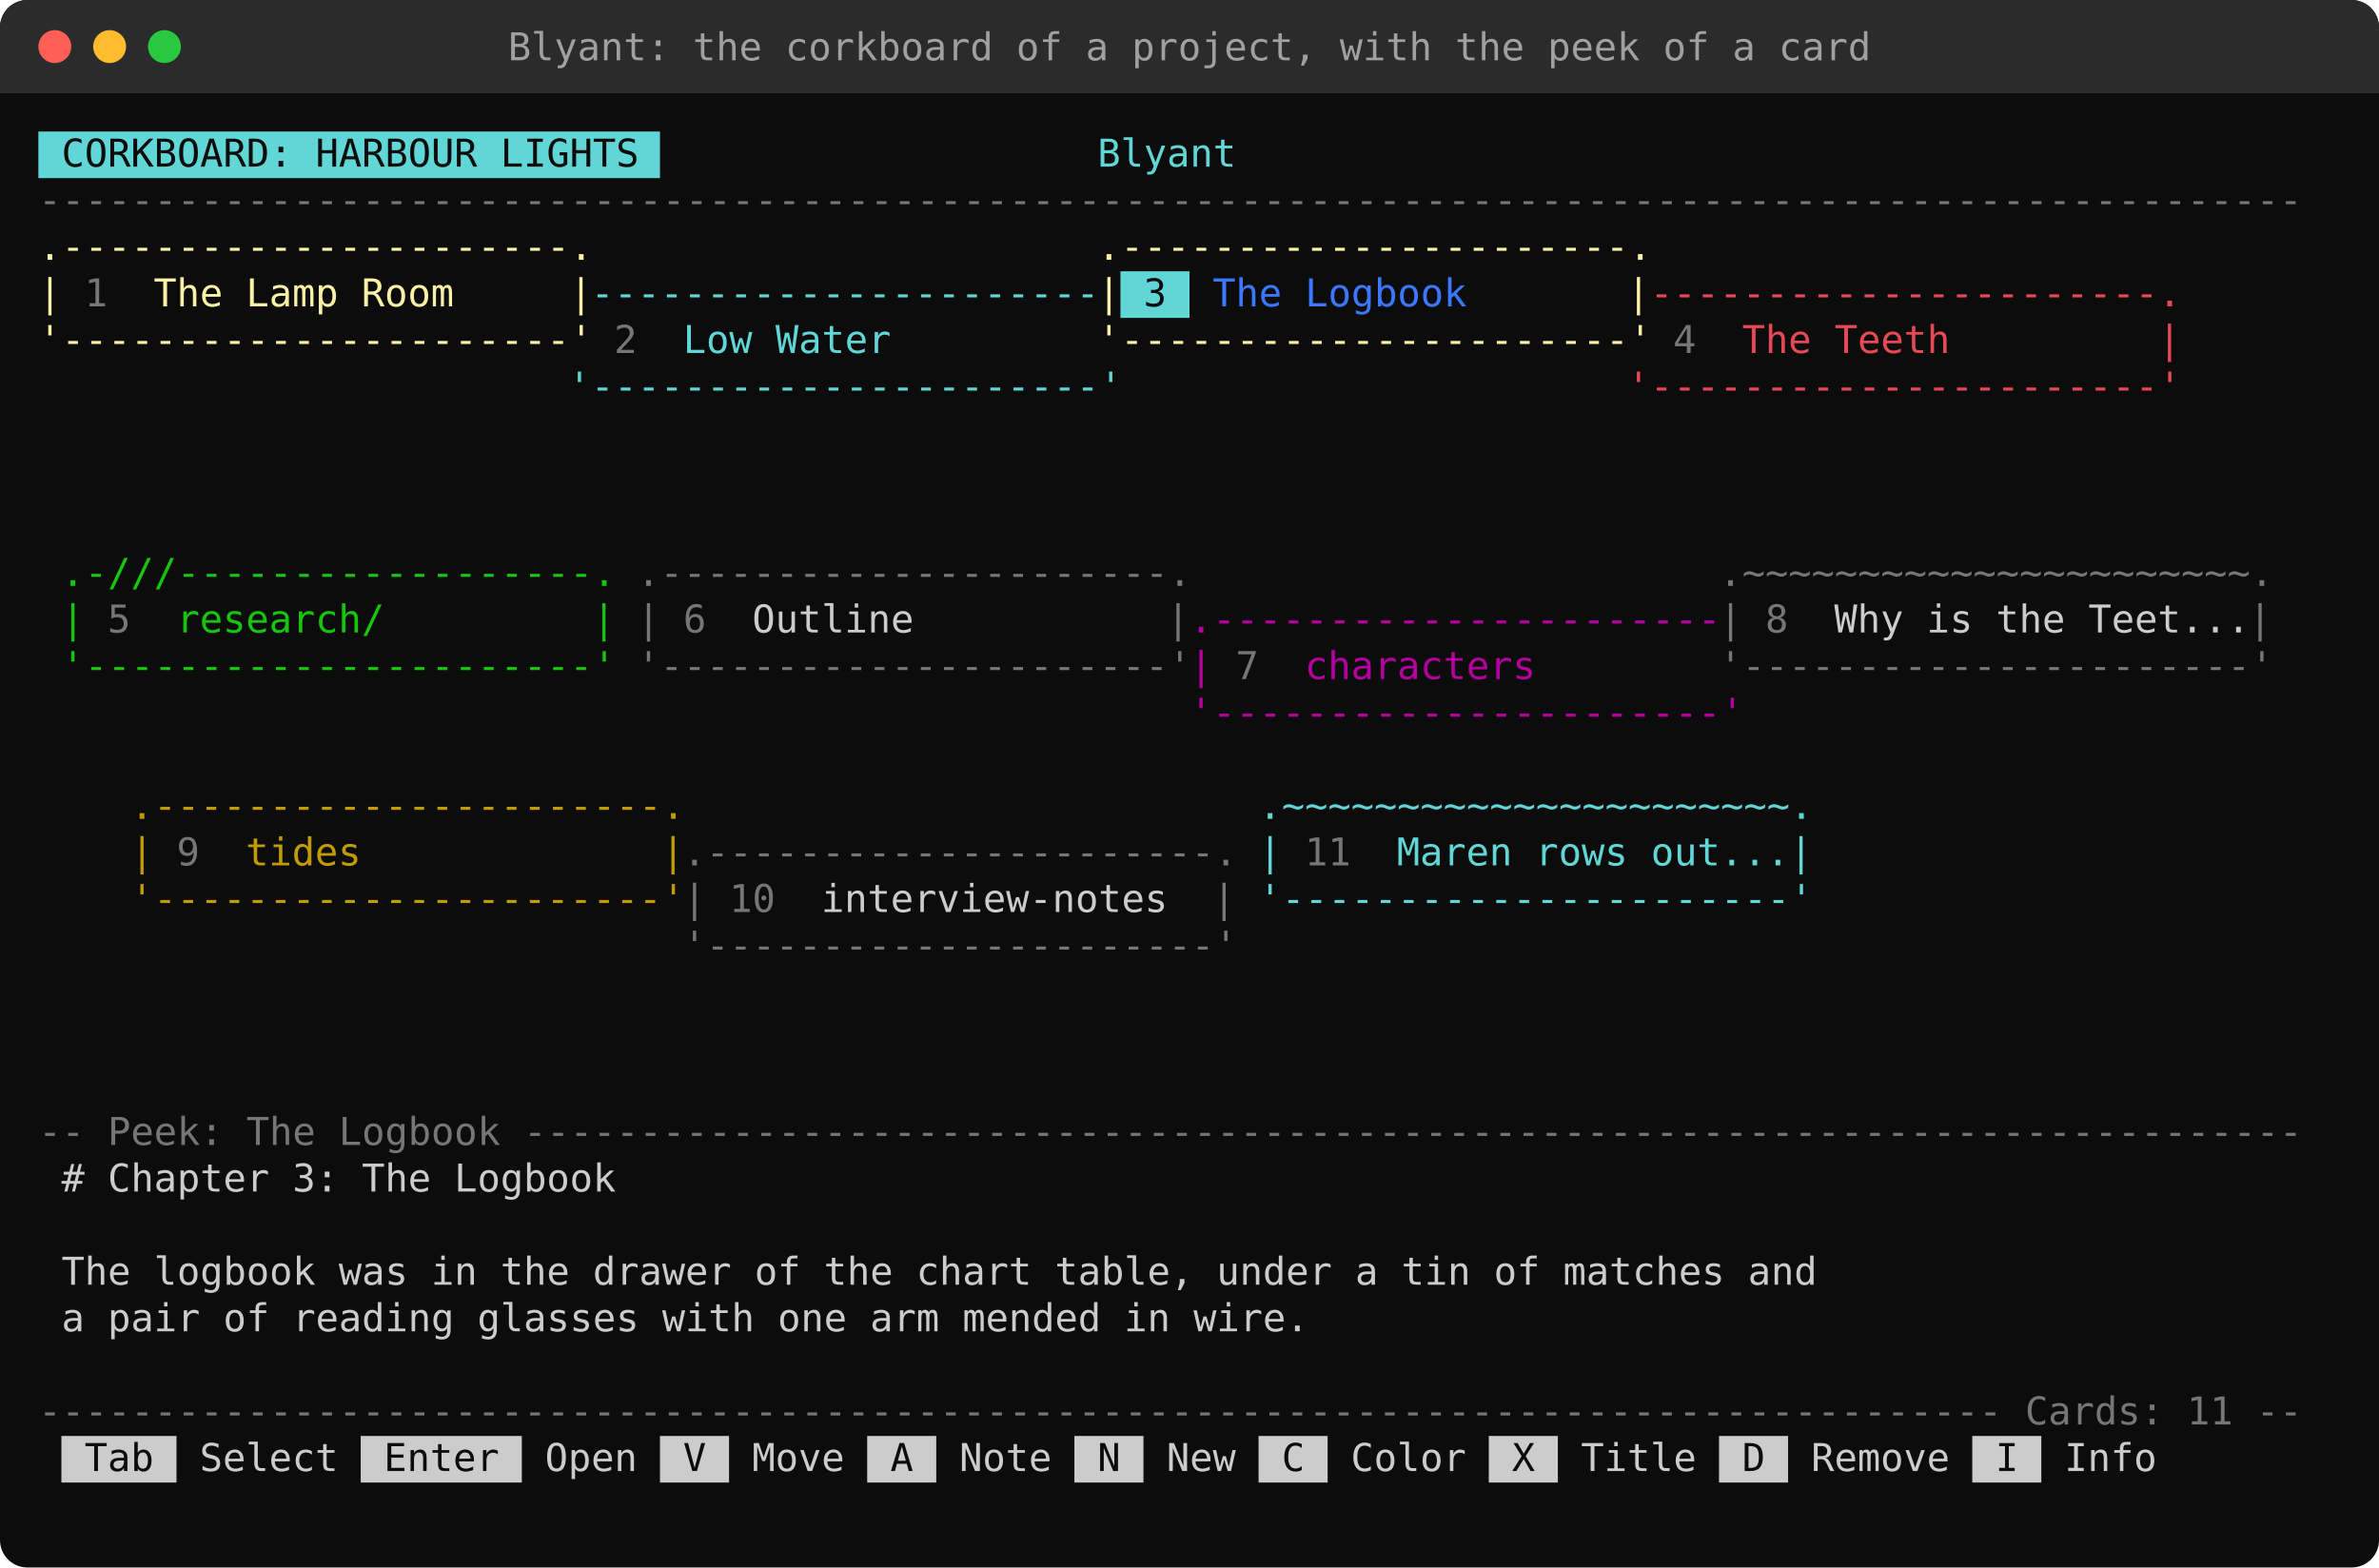
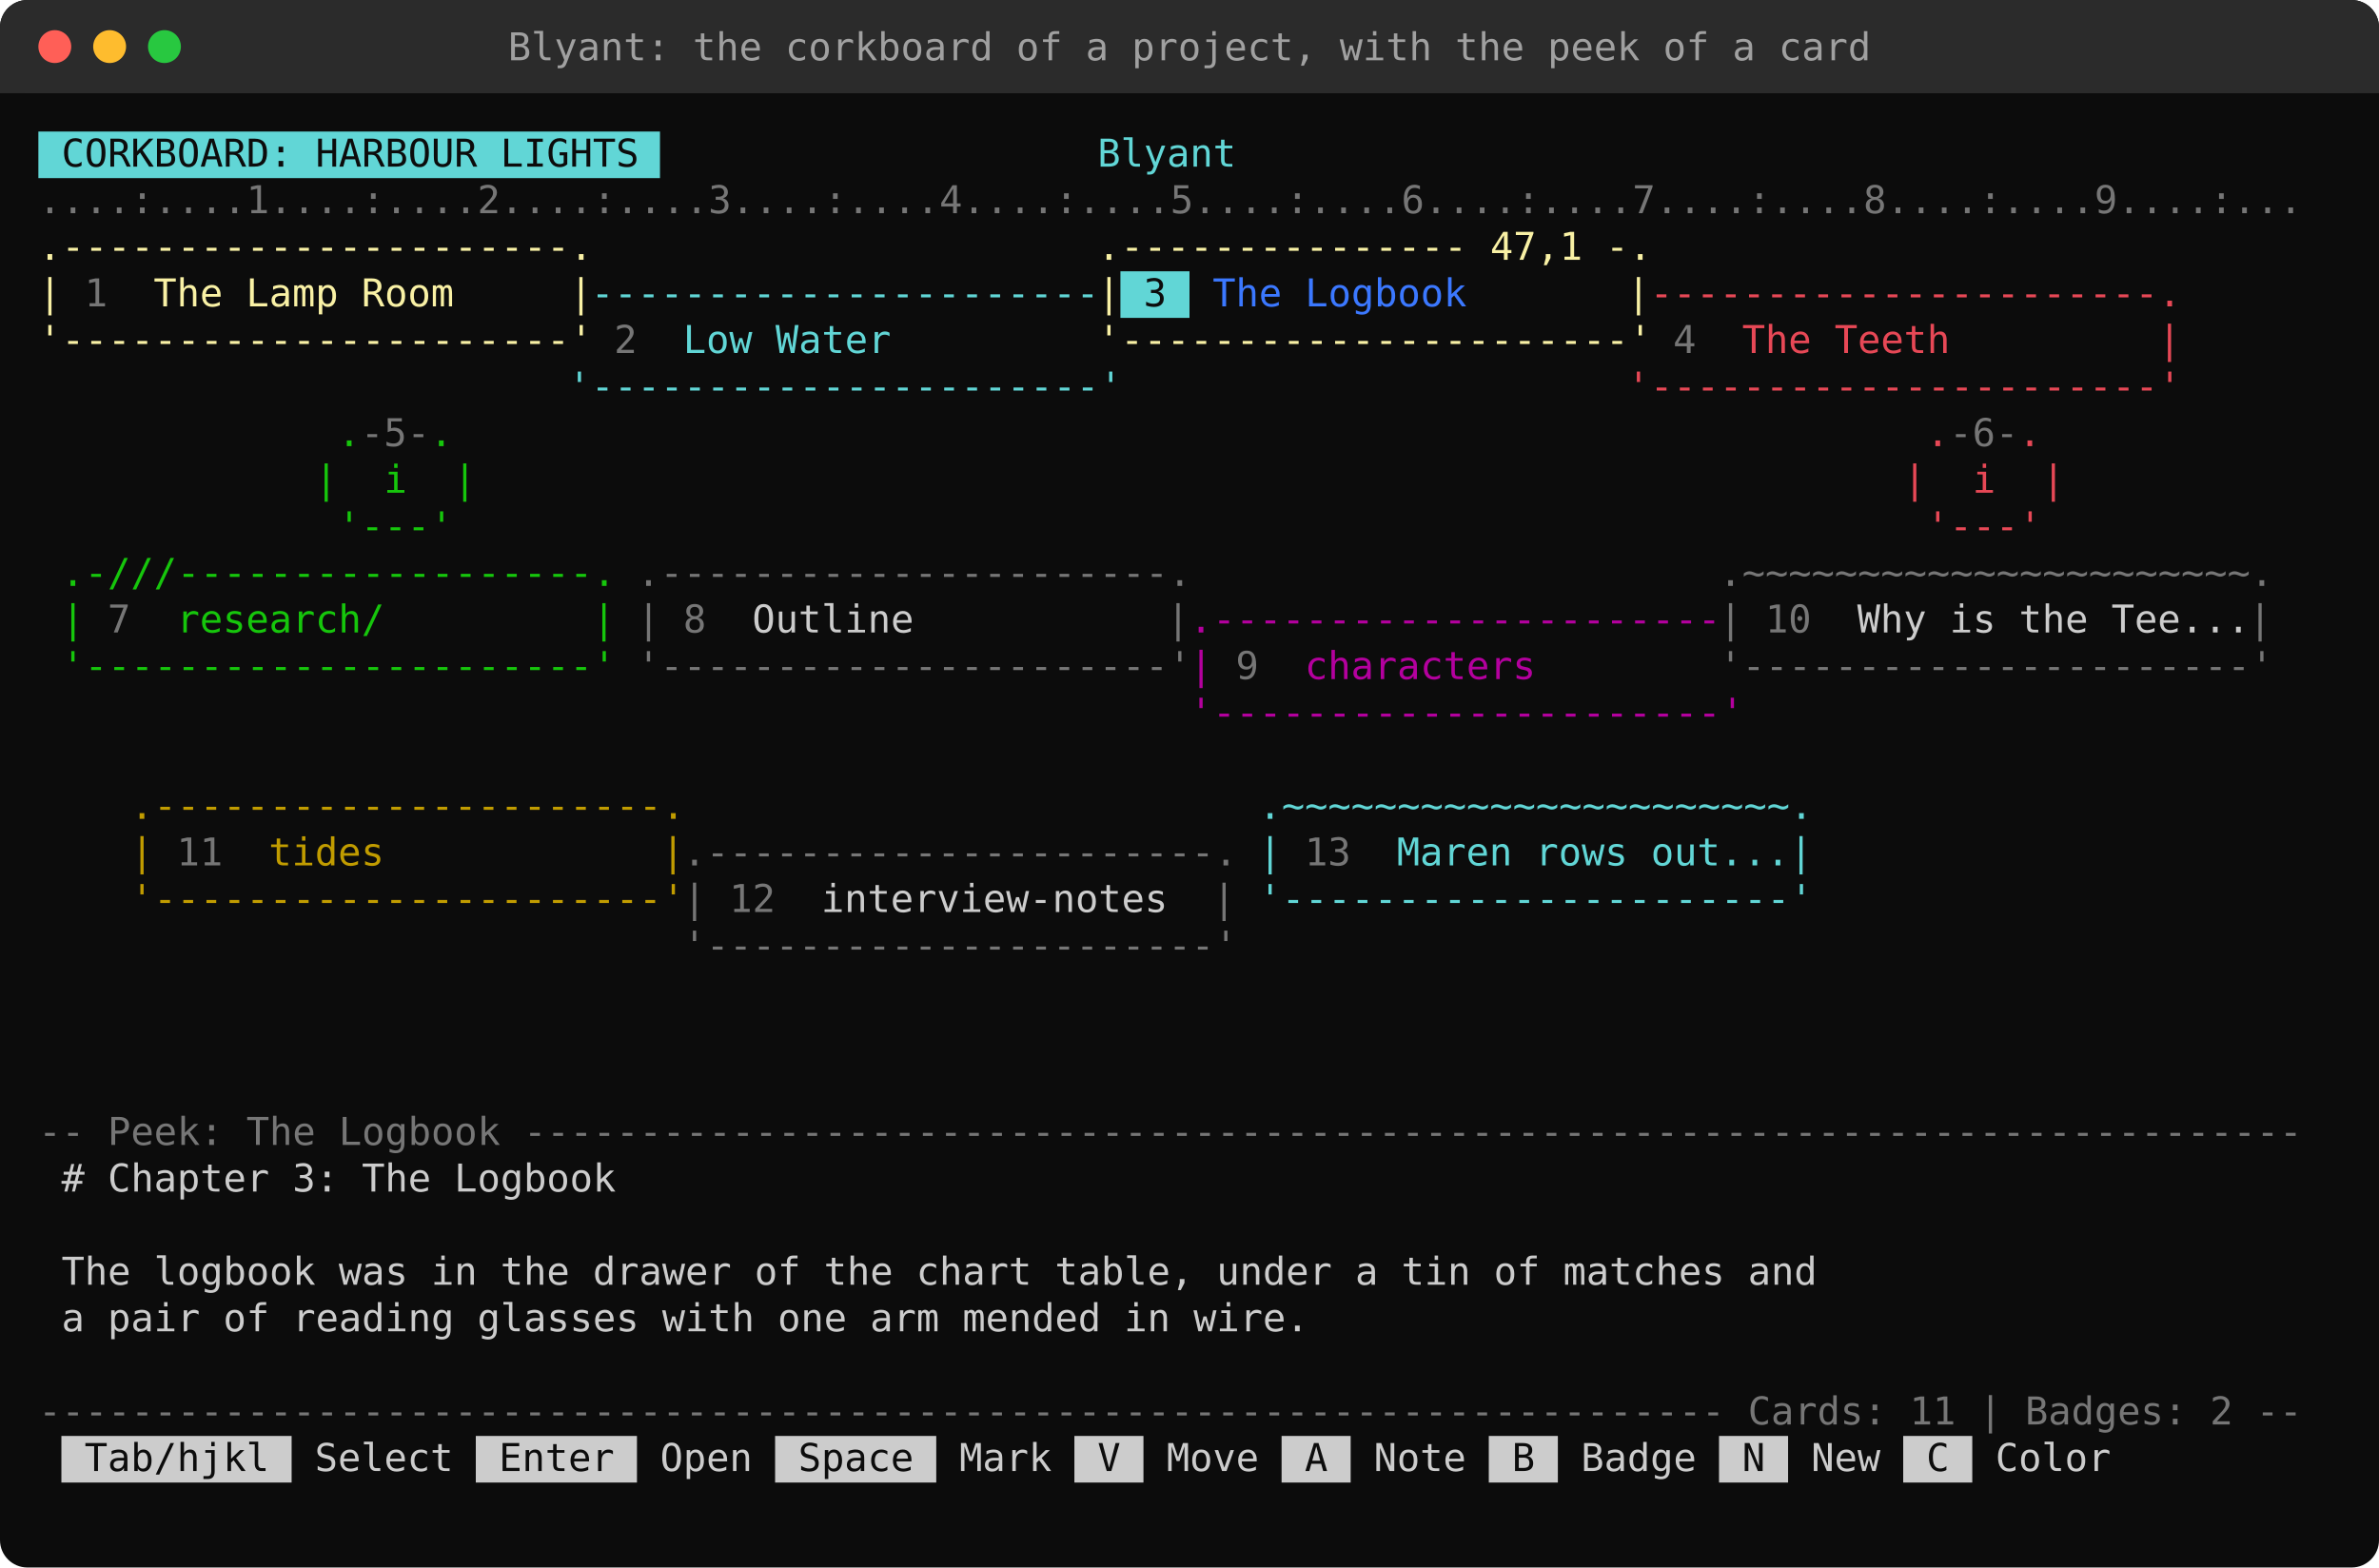
<svg xmlns="http://www.w3.org/2000/svg" width="868" height="572" viewBox="0 0 868 572">
  <style>text{font-family:"Cascadia Mono","Cascadia Code",Consolas,"DejaVu Sans Mono",Menlo,monospace;font-size:14px;white-space:pre}</style>
  <rect width="100%" height="100%" rx="10" fill="#0C0C0C" />
  <rect width="100%" height="34" rx="10" fill="#2B2B2B" />
  <rect y="24" width="100%" height="10" fill="#2B2B2B" />
  <circle cx="20" cy="17" r="6" fill="#FF5F57" />
  <circle cx="40" cy="17" r="6" fill="#FEBC2E" />
  <circle cx="60" cy="17" r="6" fill="#28C840" />
  <text x="434.0" y="22" fill="#A0A0A0" text-anchor="middle">Blyant: the corkboard of a project, with the peek of a card</text>
  <rect x="14.0" y="48" width="226.8" height="17" fill="#61D6D6" />
  <text x="14.0" y="60.8" fill="#0C0C0C" textLength="218.4" lengthAdjust="spacingAndGlyphs" xml:space="preserve"> CORKBOARD: HARBOUR LIGHTS</text>
  <text x="392.0" y="60.8" fill="#61D6D6" textLength="58.8" lengthAdjust="spacingAndGlyphs" xml:space="preserve"> Blyant</text>
-   <text x="14.0" y="77.8" fill="#767676" textLength="823.2" lengthAdjust="spacingAndGlyphs" xml:space="preserve">--------------------------------------------------------------------------------------------------</text>
+   <text x="14.0" y="77.8" fill="#767676" textLength="823.2" lengthAdjust="spacingAndGlyphs" xml:space="preserve">....:....1....:....2....:....3....:....4....:....5....:....6....:....7....:....8....:....9....:...</text>
  <text x="14.0" y="94.8" fill="#F9F1A5" textLength="201.6" lengthAdjust="spacingAndGlyphs" xml:space="preserve">.----------------------.</text>
-   <text x="400.4" y="94.8" fill="#F9F1A5" textLength="201.6" lengthAdjust="spacingAndGlyphs" xml:space="preserve">.----------------------.</text>
+   <text x="400.4" y="94.8" fill="#F9F1A5" textLength="201.6" lengthAdjust="spacingAndGlyphs" xml:space="preserve">.--------------- 47,1 -.</text>
  <rect x="408.8" y="99" width="25.2" height="17" fill="#61D6D6" />
  <text x="14.0" y="111.8" fill="#F9F1A5" textLength="8.4" lengthAdjust="spacingAndGlyphs" xml:space="preserve">|</text>
  <text x="22.4" y="111.8" fill="#767676" textLength="16.8" lengthAdjust="spacingAndGlyphs" xml:space="preserve"> 1</text>
  <text x="47.6" y="111.8" fill="#F9F1A5" textLength="168.0" lengthAdjust="spacingAndGlyphs" xml:space="preserve"> The Lamp Room     |</text>
  <text x="215.6" y="111.8" fill="#61D6D6" textLength="184.8" lengthAdjust="spacingAndGlyphs" xml:space="preserve">----------------------</text>
  <text x="400.4" y="111.8" fill="#F9F1A5" textLength="8.4" lengthAdjust="spacingAndGlyphs" xml:space="preserve">|</text>
  <text x="408.8" y="111.8" fill="#0C0C0C" textLength="16.8" lengthAdjust="spacingAndGlyphs" xml:space="preserve"> 3</text>
  <text x="434.0" y="111.8" fill="#3B78FF" textLength="100.8" lengthAdjust="spacingAndGlyphs" xml:space="preserve"> The Logbook</text>
  <text x="593.6" y="111.8" fill="#F9F1A5" textLength="8.4" lengthAdjust="spacingAndGlyphs" xml:space="preserve">|</text>
  <text x="602.0" y="111.8" fill="#E74856" textLength="193.2" lengthAdjust="spacingAndGlyphs" xml:space="preserve">----------------------.</text>
  <text x="14.0" y="128.8" fill="#F9F1A5" textLength="201.6" lengthAdjust="spacingAndGlyphs" xml:space="preserve">'----------------------'</text>
  <text x="215.6" y="128.8" fill="#767676" textLength="16.8" lengthAdjust="spacingAndGlyphs" xml:space="preserve"> 2</text>
  <text x="240.8" y="128.8" fill="#61D6D6" textLength="84.0" lengthAdjust="spacingAndGlyphs" xml:space="preserve"> Low Water</text>
  <text x="400.4" y="128.8" fill="#F9F1A5" textLength="201.6" lengthAdjust="spacingAndGlyphs" xml:space="preserve">'----------------------'</text>
  <text x="602.0" y="128.8" fill="#767676" textLength="16.8" lengthAdjust="spacingAndGlyphs" xml:space="preserve"> 4</text>
  <text x="627.2" y="128.8" fill="#E74856" textLength="168.0" lengthAdjust="spacingAndGlyphs" xml:space="preserve"> The Teeth         |</text>
  <text x="207.2" y="145.8" fill="#61D6D6" textLength="201.6" lengthAdjust="spacingAndGlyphs" xml:space="preserve">'----------------------'</text>
  <text x="593.6" y="145.8" fill="#E74856" textLength="201.6" lengthAdjust="spacingAndGlyphs" xml:space="preserve">'----------------------'</text>
+   <text x="123.2" y="162.8" fill="#16C60C" textLength="8.4" lengthAdjust="spacingAndGlyphs" xml:space="preserve">.</text>
+   <text x="131.6" y="162.8" fill="#767676" textLength="25.2" lengthAdjust="spacingAndGlyphs" xml:space="preserve">-5-</text>
+   <text x="156.8" y="162.8" fill="#16C60C" textLength="8.4" lengthAdjust="spacingAndGlyphs" xml:space="preserve">.</text>
+   <text x="702.8" y="162.8" fill="#E74856" textLength="8.4" lengthAdjust="spacingAndGlyphs" xml:space="preserve">.</text>
+   <text x="711.2" y="162.8" fill="#767676" textLength="25.2" lengthAdjust="spacingAndGlyphs" xml:space="preserve">-6-</text>
+   <text x="736.4" y="162.8" fill="#E74856" textLength="8.4" lengthAdjust="spacingAndGlyphs" xml:space="preserve">.</text>
+   <text x="114.8" y="179.8" fill="#16C60C" textLength="58.8" lengthAdjust="spacingAndGlyphs" xml:space="preserve">|  i  |</text>
+   <text x="694.4" y="179.8" fill="#E74856" textLength="58.8" lengthAdjust="spacingAndGlyphs" xml:space="preserve">|  i  |</text>
+   <text x="123.2" y="196.8" fill="#16C60C" textLength="42.0" lengthAdjust="spacingAndGlyphs" xml:space="preserve">'---'</text>
+   <text x="702.8" y="196.8" fill="#E74856" textLength="42.0" lengthAdjust="spacingAndGlyphs" xml:space="preserve">'---'</text>
  <text x="22.4" y="213.8" fill="#16C60C" textLength="201.6" lengthAdjust="spacingAndGlyphs" xml:space="preserve">.-///------------------.</text>
  <text x="232.4" y="213.8" fill="#767676" textLength="201.6" lengthAdjust="spacingAndGlyphs" xml:space="preserve">.----------------------.</text>
  <text x="627.2" y="213.8" fill="#767676" textLength="201.6" lengthAdjust="spacingAndGlyphs" xml:space="preserve">.~~~~~~~~~~~~~~~~~~~~~~.</text>
  <text x="22.4" y="230.8" fill="#16C60C" textLength="8.4" lengthAdjust="spacingAndGlyphs" xml:space="preserve">|</text>
-   <text x="30.8" y="230.8" fill="#767676" textLength="16.8" lengthAdjust="spacingAndGlyphs" xml:space="preserve"> 5</text>
+   <text x="30.8" y="230.8" fill="#767676" textLength="16.8" lengthAdjust="spacingAndGlyphs" xml:space="preserve"> 7</text>
  <text x="56.0" y="230.8" fill="#16C60C" textLength="168.0" lengthAdjust="spacingAndGlyphs" xml:space="preserve"> research/         |</text>
-   <text x="232.4" y="230.8" fill="#767676" textLength="25.2" lengthAdjust="spacingAndGlyphs" xml:space="preserve">| 6</text>
+   <text x="232.4" y="230.8" fill="#767676" textLength="25.2" lengthAdjust="spacingAndGlyphs" xml:space="preserve">| 8</text>
  <text x="266.0" y="230.8" fill="#CCCCCC" textLength="67.2" lengthAdjust="spacingAndGlyphs" xml:space="preserve"> Outline</text>
  <text x="425.6" y="230.8" fill="#767676" textLength="8.4" lengthAdjust="spacingAndGlyphs" xml:space="preserve">|</text>
  <text x="434.0" y="230.8" fill="#B4009E" textLength="193.2" lengthAdjust="spacingAndGlyphs" xml:space="preserve">.----------------------</text>
-   <text x="627.2" y="230.8" fill="#767676" textLength="25.2" lengthAdjust="spacingAndGlyphs" xml:space="preserve">| 8</text>
-   <text x="660.8" y="230.8" fill="#CCCCCC" textLength="159.6" lengthAdjust="spacingAndGlyphs" xml:space="preserve"> Why is the Teet...</text>
+   <text x="627.2" y="230.8" fill="#767676" textLength="33.6" lengthAdjust="spacingAndGlyphs" xml:space="preserve">| 10</text>
+   <text x="669.2" y="230.8" fill="#CCCCCC" textLength="151.2" lengthAdjust="spacingAndGlyphs" xml:space="preserve"> Why is the Tee...</text>
  <text x="820.4" y="230.8" fill="#767676" textLength="8.4" lengthAdjust="spacingAndGlyphs" xml:space="preserve">|</text>
  <text x="22.4" y="247.8" fill="#16C60C" textLength="201.6" lengthAdjust="spacingAndGlyphs" xml:space="preserve">'----------------------'</text>
  <text x="232.4" y="247.8" fill="#767676" textLength="201.6" lengthAdjust="spacingAndGlyphs" xml:space="preserve">'----------------------'</text>
  <text x="434.0" y="247.8" fill="#B4009E" textLength="8.4" lengthAdjust="spacingAndGlyphs" xml:space="preserve">|</text>
-   <text x="442.4" y="247.8" fill="#767676" textLength="16.8" lengthAdjust="spacingAndGlyphs" xml:space="preserve"> 7</text>
+   <text x="442.4" y="247.8" fill="#767676" textLength="16.8" lengthAdjust="spacingAndGlyphs" xml:space="preserve"> 9</text>
  <text x="467.6" y="247.8" fill="#B4009E" textLength="92.4" lengthAdjust="spacingAndGlyphs" xml:space="preserve"> characters</text>
  <text x="627.2" y="247.8" fill="#767676" textLength="201.6" lengthAdjust="spacingAndGlyphs" xml:space="preserve">'----------------------'</text>
  <text x="434.0" y="264.8" fill="#B4009E" textLength="201.6" lengthAdjust="spacingAndGlyphs" xml:space="preserve">'----------------------'</text>
  <text x="47.6" y="298.8" fill="#C19C00" textLength="201.6" lengthAdjust="spacingAndGlyphs" xml:space="preserve">.----------------------.</text>
  <text x="459.2" y="298.8" fill="#61D6D6" textLength="201.6" lengthAdjust="spacingAndGlyphs" xml:space="preserve">.~~~~~~~~~~~~~~~~~~~~~~.</text>
  <text x="47.6" y="315.8" fill="#C19C00" textLength="8.4" lengthAdjust="spacingAndGlyphs" xml:space="preserve">|</text>
-   <text x="56.0" y="315.8" fill="#767676" textLength="16.8" lengthAdjust="spacingAndGlyphs" xml:space="preserve"> 9</text>
-   <text x="81.2" y="315.8" fill="#C19C00" textLength="168.0" lengthAdjust="spacingAndGlyphs" xml:space="preserve"> tides             |</text>
+   <text x="56.0" y="315.8" fill="#767676" textLength="25.2" lengthAdjust="spacingAndGlyphs" xml:space="preserve"> 11</text>
+   <text x="89.6" y="315.8" fill="#C19C00" textLength="159.6" lengthAdjust="spacingAndGlyphs" xml:space="preserve"> tides            |</text>
  <text x="249.2" y="315.8" fill="#767676" textLength="201.6" lengthAdjust="spacingAndGlyphs" xml:space="preserve">.----------------------.</text>
  <text x="459.2" y="315.8" fill="#61D6D6" textLength="8.4" lengthAdjust="spacingAndGlyphs" xml:space="preserve">|</text>
-   <text x="467.6" y="315.8" fill="#767676" textLength="25.2" lengthAdjust="spacingAndGlyphs" xml:space="preserve"> 11</text>
+   <text x="467.6" y="315.8" fill="#767676" textLength="25.2" lengthAdjust="spacingAndGlyphs" xml:space="preserve"> 13</text>
  <text x="501.2" y="315.8" fill="#61D6D6" textLength="159.6" lengthAdjust="spacingAndGlyphs" xml:space="preserve"> Maren rows out...|</text>
  <text x="47.6" y="332.8" fill="#C19C00" textLength="201.6" lengthAdjust="spacingAndGlyphs" xml:space="preserve">'----------------------'</text>
-   <text x="249.2" y="332.8" fill="#767676" textLength="33.6" lengthAdjust="spacingAndGlyphs" xml:space="preserve">| 10</text>
+   <text x="249.2" y="332.8" fill="#767676" textLength="33.6" lengthAdjust="spacingAndGlyphs" xml:space="preserve">| 12</text>
  <text x="291.2" y="332.8" fill="#CCCCCC" textLength="134.4" lengthAdjust="spacingAndGlyphs" xml:space="preserve"> interview-notes</text>
  <text x="442.4" y="332.8" fill="#767676" textLength="8.4" lengthAdjust="spacingAndGlyphs" xml:space="preserve">|</text>
  <text x="459.2" y="332.8" fill="#61D6D6" textLength="201.6" lengthAdjust="spacingAndGlyphs" xml:space="preserve">'----------------------'</text>
  <text x="249.2" y="349.8" fill="#767676" textLength="201.6" lengthAdjust="spacingAndGlyphs" xml:space="preserve">'----------------------'</text>
  <text x="14.0" y="417.8" fill="#767676" textLength="823.2" lengthAdjust="spacingAndGlyphs" xml:space="preserve">-- Peek: The Logbook -----------------------------------------------------------------------------</text>
  <text x="14.0" y="434.8" fill="#CCCCCC" textLength="210.0" lengthAdjust="spacingAndGlyphs" xml:space="preserve"> # Chapter 3: The Logbook</text>
  <text x="14.0" y="468.8" fill="#CCCCCC" textLength="646.8" lengthAdjust="spacingAndGlyphs" xml:space="preserve"> The logbook was in the drawer of the chart table, under a tin of matches and</text>
  <text x="14.0" y="485.8" fill="#CCCCCC" textLength="462.0" lengthAdjust="spacingAndGlyphs" xml:space="preserve"> a pair of reading glasses with one arm mended in wire.</text>
-   <text x="14.0" y="519.8" fill="#767676" textLength="823.2" lengthAdjust="spacingAndGlyphs" xml:space="preserve">------------------------------------------------------------------------------------- Cards: 11 --</text>
-   <rect x="22.4" y="524" width="42.0" height="17" fill="#CCCCCC" />
-   <rect x="131.6" y="524" width="58.8" height="17" fill="#CCCCCC" />
-   <rect x="240.8" y="524" width="25.2" height="17" fill="#CCCCCC" />
-   <rect x="316.4" y="524" width="25.2" height="17" fill="#CCCCCC" />
+   <text x="14.0" y="519.8" fill="#767676" textLength="823.2" lengthAdjust="spacingAndGlyphs" xml:space="preserve">------------------------------------------------------------------------- Cards: 11 | Badges: 2 --</text>
+   <rect x="22.4" y="524" width="84.0" height="17" fill="#CCCCCC" />
+   <rect x="173.6" y="524" width="58.8" height="17" fill="#CCCCCC" />
+   <rect x="282.8" y="524" width="58.8" height="17" fill="#CCCCCC" />
  <rect x="392.0" y="524" width="25.2" height="17" fill="#CCCCCC" />
-   <rect x="459.2" y="524" width="25.2" height="17" fill="#CCCCCC" />
+   <rect x="467.6" y="524" width="25.2" height="17" fill="#CCCCCC" />
  <rect x="543.2" y="524" width="25.2" height="17" fill="#CCCCCC" />
  <rect x="627.2" y="524" width="25.2" height="17" fill="#CCCCCC" />
-   <rect x="719.6" y="524" width="25.2" height="17" fill="#CCCCCC" />
-   <text x="22.4" y="536.8" fill="#0C0C0C" textLength="33.6" lengthAdjust="spacingAndGlyphs" xml:space="preserve"> Tab</text>
-   <text x="64.4" y="536.8" fill="#CCCCCC" textLength="58.8" lengthAdjust="spacingAndGlyphs" xml:space="preserve"> Select</text>
-   <text x="131.6" y="536.8" fill="#0C0C0C" textLength="50.4" lengthAdjust="spacingAndGlyphs" xml:space="preserve"> Enter</text>
-   <text x="190.4" y="536.8" fill="#CCCCCC" textLength="42.0" lengthAdjust="spacingAndGlyphs" xml:space="preserve"> Open</text>
-   <text x="240.8" y="536.8" fill="#0C0C0C" textLength="16.8" lengthAdjust="spacingAndGlyphs" xml:space="preserve"> V</text>
-   <text x="266.0" y="536.8" fill="#CCCCCC" textLength="42.0" lengthAdjust="spacingAndGlyphs" xml:space="preserve"> Move</text>
-   <text x="316.4" y="536.8" fill="#0C0C0C" textLength="16.8" lengthAdjust="spacingAndGlyphs" xml:space="preserve"> A</text>
-   <text x="341.6" y="536.8" fill="#CCCCCC" textLength="42.0" lengthAdjust="spacingAndGlyphs" xml:space="preserve"> Note</text>
-   <text x="392.0" y="536.8" fill="#0C0C0C" textLength="16.8" lengthAdjust="spacingAndGlyphs" xml:space="preserve"> N</text>
-   <text x="417.2" y="536.8" fill="#CCCCCC" textLength="33.6" lengthAdjust="spacingAndGlyphs" xml:space="preserve"> New</text>
-   <text x="459.2" y="536.8" fill="#0C0C0C" textLength="16.8" lengthAdjust="spacingAndGlyphs" xml:space="preserve"> C</text>
-   <text x="484.4" y="536.8" fill="#CCCCCC" textLength="50.4" lengthAdjust="spacingAndGlyphs" xml:space="preserve"> Color</text>
-   <text x="543.2" y="536.8" fill="#0C0C0C" textLength="16.8" lengthAdjust="spacingAndGlyphs" xml:space="preserve"> X</text>
-   <text x="568.4" y="536.8" fill="#CCCCCC" textLength="50.4" lengthAdjust="spacingAndGlyphs" xml:space="preserve"> Title</text>
-   <text x="627.2" y="536.8" fill="#0C0C0C" textLength="16.8" lengthAdjust="spacingAndGlyphs" xml:space="preserve"> D</text>
-   <text x="652.4" y="536.8" fill="#CCCCCC" textLength="58.8" lengthAdjust="spacingAndGlyphs" xml:space="preserve"> Remove</text>
-   <text x="719.6" y="536.8" fill="#0C0C0C" textLength="16.8" lengthAdjust="spacingAndGlyphs" xml:space="preserve"> I</text>
-   <text x="744.8" y="536.8" fill="#CCCCCC" textLength="42.0" lengthAdjust="spacingAndGlyphs" xml:space="preserve"> Info</text>
+   <rect x="694.4" y="524" width="25.2" height="17" fill="#CCCCCC" />
+   <text x="22.4" y="536.8" fill="#0C0C0C" textLength="75.6" lengthAdjust="spacingAndGlyphs" xml:space="preserve"> Tab/hjkl</text>
+   <text x="106.4" y="536.8" fill="#CCCCCC" textLength="58.8" lengthAdjust="spacingAndGlyphs" xml:space="preserve"> Select</text>
+   <text x="173.6" y="536.8" fill="#0C0C0C" textLength="50.4" lengthAdjust="spacingAndGlyphs" xml:space="preserve"> Enter</text>
+   <text x="232.4" y="536.8" fill="#CCCCCC" textLength="42.0" lengthAdjust="spacingAndGlyphs" xml:space="preserve"> Open</text>
+   <text x="282.8" y="536.8" fill="#0C0C0C" textLength="50.4" lengthAdjust="spacingAndGlyphs" xml:space="preserve"> Space</text>
+   <text x="341.6" y="536.8" fill="#CCCCCC" textLength="42.0" lengthAdjust="spacingAndGlyphs" xml:space="preserve"> Mark</text>
+   <text x="392.0" y="536.8" fill="#0C0C0C" textLength="16.8" lengthAdjust="spacingAndGlyphs" xml:space="preserve"> V</text>
+   <text x="417.2" y="536.8" fill="#CCCCCC" textLength="42.0" lengthAdjust="spacingAndGlyphs" xml:space="preserve"> Move</text>
+   <text x="467.6" y="536.8" fill="#0C0C0C" textLength="16.8" lengthAdjust="spacingAndGlyphs" xml:space="preserve"> A</text>
+   <text x="492.8" y="536.8" fill="#CCCCCC" textLength="42.0" lengthAdjust="spacingAndGlyphs" xml:space="preserve"> Note</text>
+   <text x="543.2" y="536.8" fill="#0C0C0C" textLength="16.8" lengthAdjust="spacingAndGlyphs" xml:space="preserve"> B</text>
+   <text x="568.4" y="536.8" fill="#CCCCCC" textLength="50.4" lengthAdjust="spacingAndGlyphs" xml:space="preserve"> Badge</text>
+   <text x="627.2" y="536.8" fill="#0C0C0C" textLength="16.8" lengthAdjust="spacingAndGlyphs" xml:space="preserve"> N</text>
+   <text x="652.4" y="536.8" fill="#CCCCCC" textLength="33.6" lengthAdjust="spacingAndGlyphs" xml:space="preserve"> New</text>
+   <text x="694.4" y="536.8" fill="#0C0C0C" textLength="16.8" lengthAdjust="spacingAndGlyphs" xml:space="preserve"> C</text>
+   <text x="719.6" y="536.8" fill="#CCCCCC" textLength="50.4" lengthAdjust="spacingAndGlyphs" xml:space="preserve"> Color</text>
</svg>
